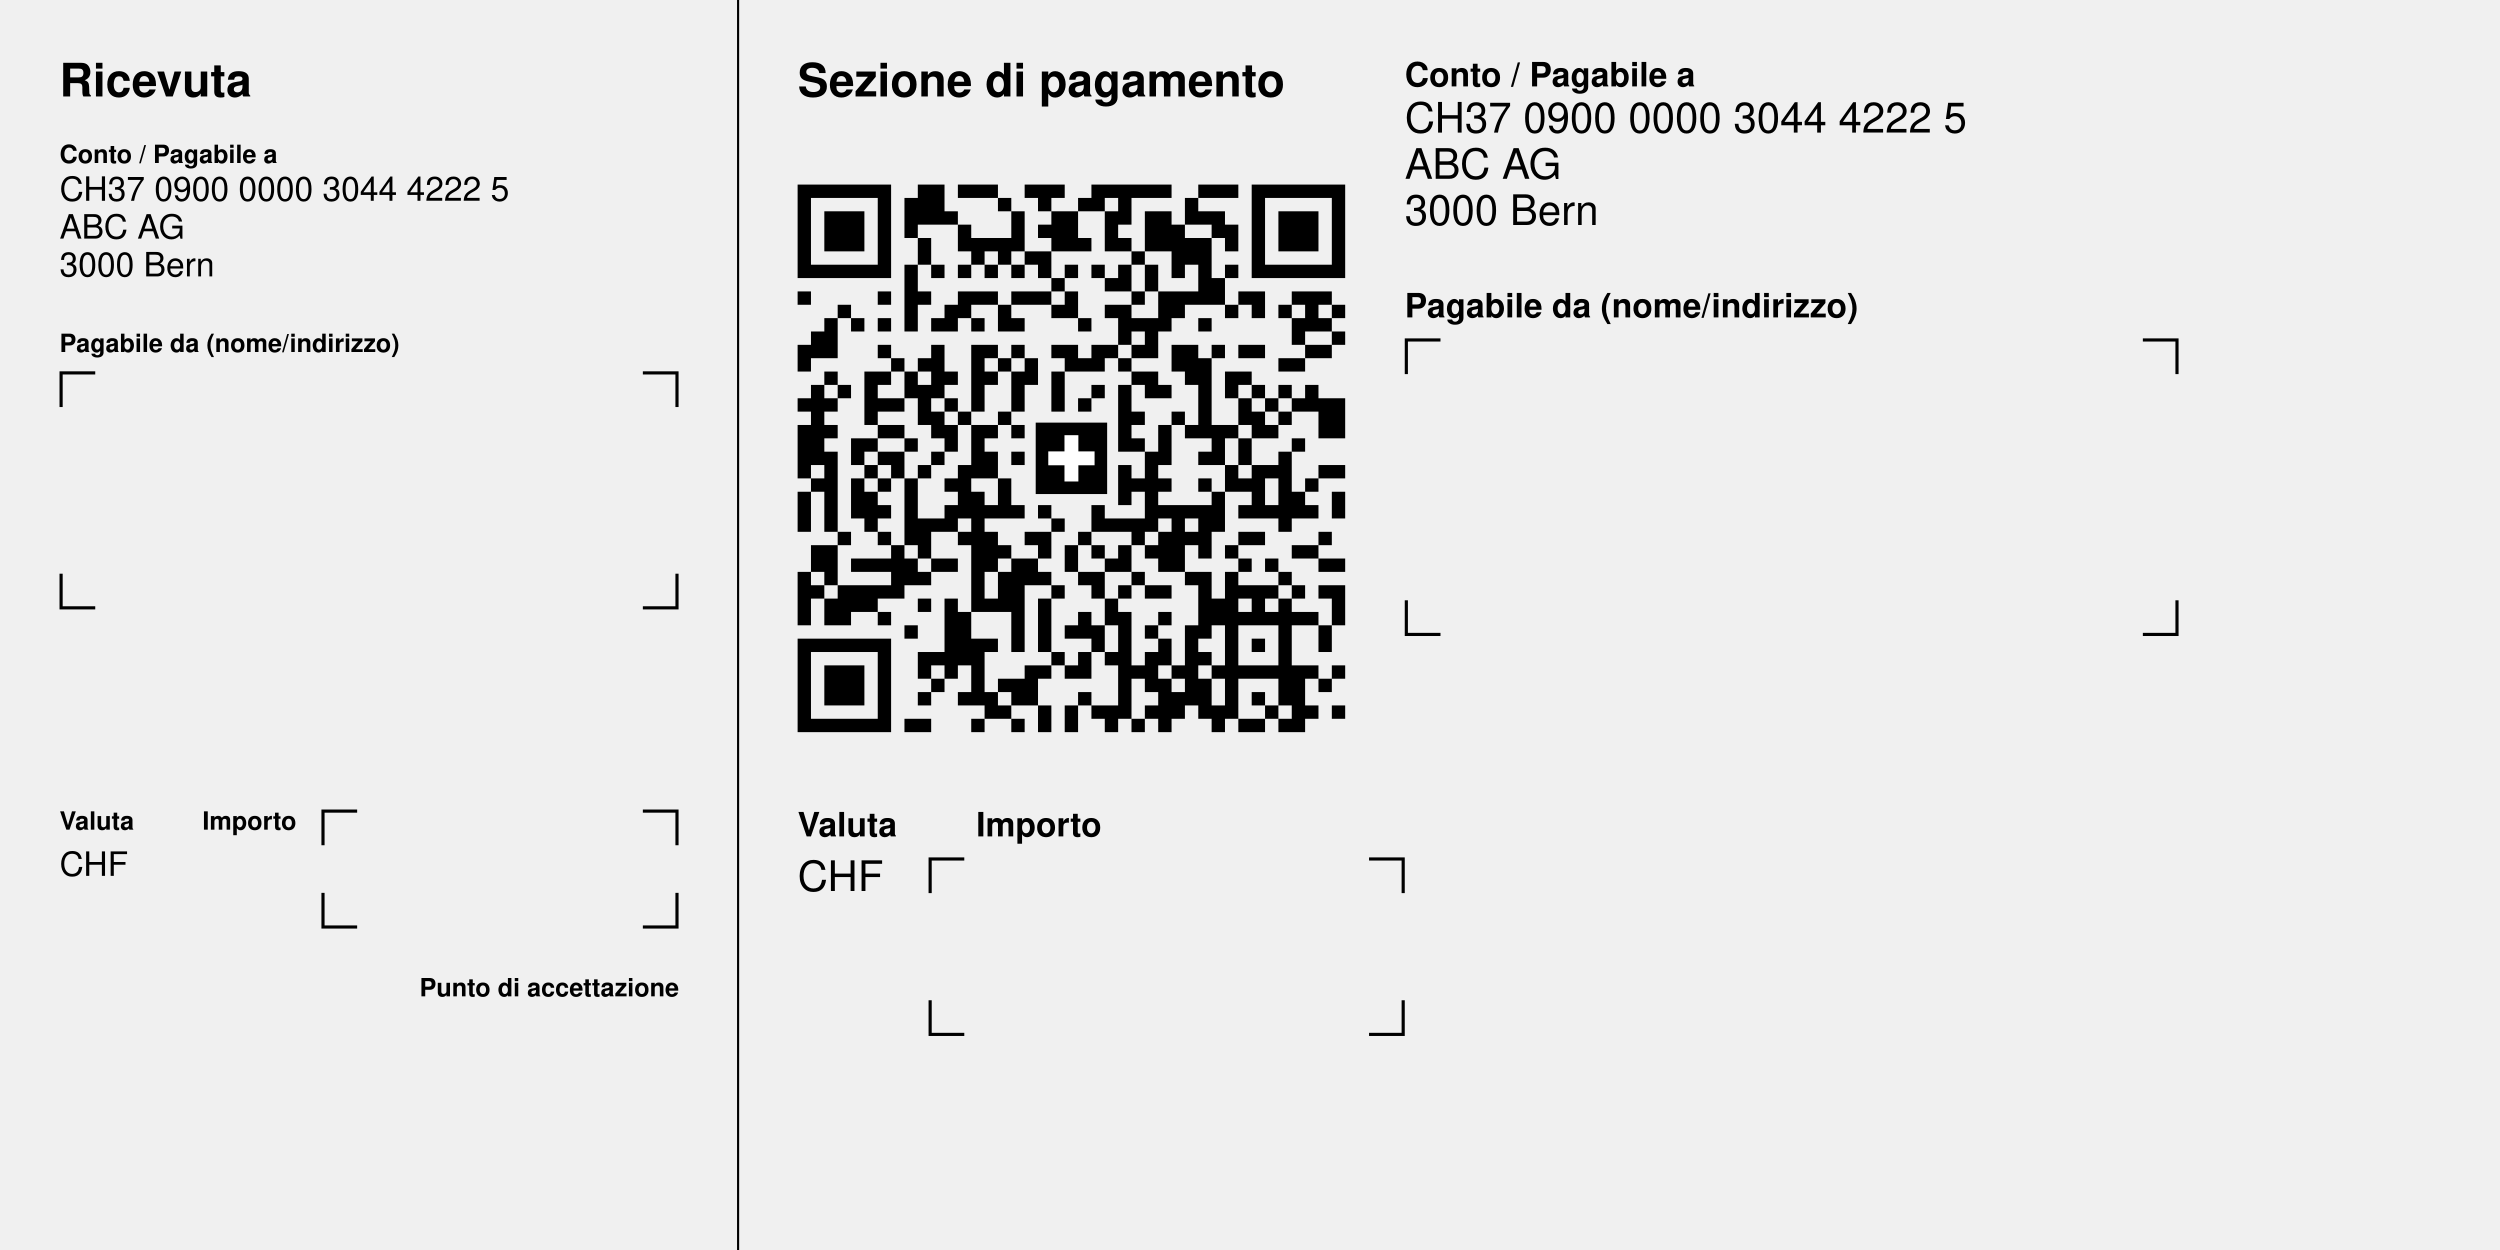
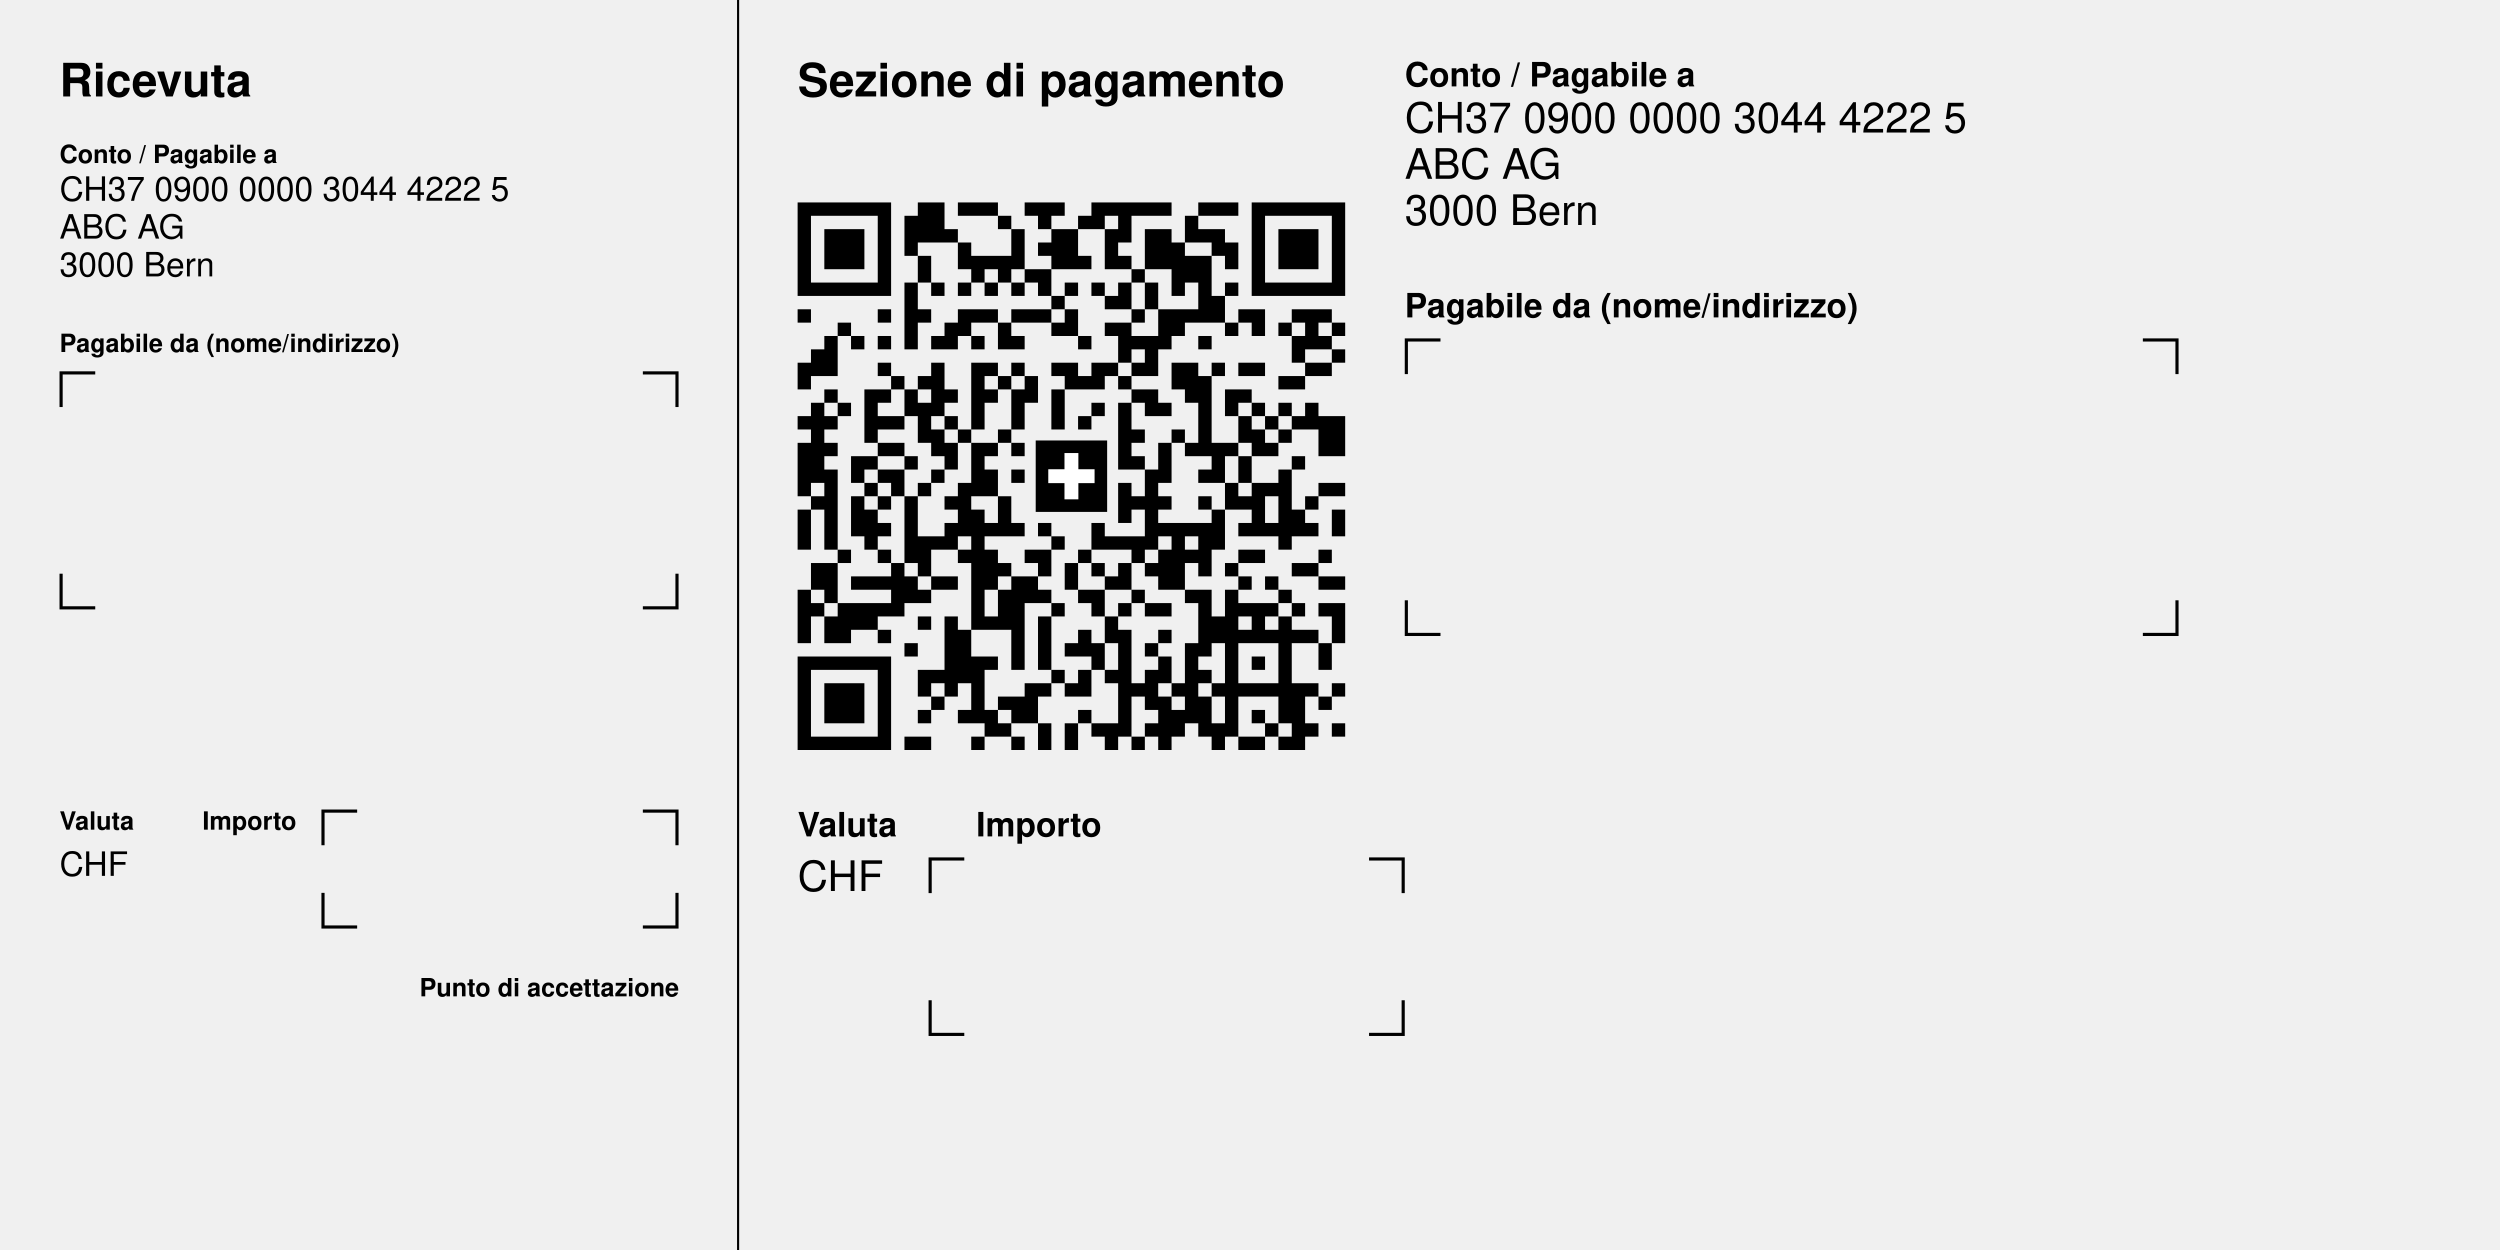
<svg xmlns="http://www.w3.org/2000/svg" width="210mm" height="105mm" version="1.1" viewBox="0 0 595.276 297.638">
  <g font-family="Helvetica,Arial,&quot;Liberation Sans&quot;" transform="translate(0 297.638)">
    <g transform="translate(189.921 -0)">
      <text x="0" y="-274.665" font-size="11" font-weight="bold">Sezione di pagamento</text>
    </g>
-     <g transform="translate(189.921 -123.307) scale(3.18)">
+     <g transform="translate(189.921 -119.055) scale(3.18)">
      <path d="M0,-41h7v1h-7zm9,0h2v3h-2zm3,0h3v1h-3zm5,0h3v1h-3zm5,0h6v1h-6zm8,0h3v1h-3z m4,0h7v1h-7zm-34,1h1v6h-1zm6,0h1v6h-1zm2,0h1v3h-1zm7,0h1v1h-1zm3,0h1v1h-1z m3,0h2v1h-2zm3,0h1v2h-1zm5,0h1v2h-1zm5,0h1v6h-1zm6,0h1v6h-1zm-38,1h3v3h-3z m9,0h1v1h-1zm5,0h1v3h-1zm3,0h2v3h-2zm4,0h1v3h-1zm3,0h2v3h-2zm4,0h2v1h-2z m6,0h3v3h-3zm-24,1h1v2h-1zm6,0h1v1h-1zm10,0h1v4h-1zm3,0h2v1h-2zm-22,1h1v2h-1z m4,0h3v1h-3zm8,0h1v1h-1zm3,0h1v1h-1zm5,0h2v2h-2zm3,0h1v1h-1zm-19,1h1v1h-1z m2,0h1v1h-1zm2,0h2v1h-2zm8,0h1v1h-1zm-24,1h5v1h-5zm7,0h1v5h-1zm2,0h1v1h-1z m2,0h1v1h-1zm2,0h1v1h-1zm2,0h1v1h-1zm2,0h1v1h-1zm2,0h1v1h-1zm2,0h1v1h-1z m2,0h1v2h-1zm2,0h1v2h-1zm4,0h1v3h-1zm2,0h1v1h-1zm3,0h5v1h-5zm-16,1h1v1h-1z m4,0h1v1h-1zm8,0h1v2h-1zm-31,1h1v1h-1zm6,0h1v1h-1zm3,0h1v1h-1zm3,0h3v1h-3z m4,0h3v1h-3zm4,0h1v2h-1zm5,0h1v1h-1zm2,0h2v2h-2zm2,0h1v1h-1zm4,0h2v1h-2z m4,0h3v1h-3zm-34,1h1v1h-1zm8,0h2v1h-2zm4,0h1v2h-1zm4,0h1v1h-1zm4,0h2v1h-2z m9,0h1v1h-1zm2,0h1v1h-1zm2,0h1v1h-1zm2,0h1v2h-1zm2,0h1v1h-1zm-38,1h1v3h-1z m2,0h1v1h-1zm2,0h1v1h-1zm4,0h2v1h-2zm3,0h1v1h-1zm3,0h1v1h-1zm5,0h1v1h-1z m3,0h4v1h-4zm6,0h1v1h-1zm7,0h1v2h-1zm2,0h1v1h-1zm-38,1h1v2h-1zm23,0h1v1h-1z m2,0h1v2h-1zm14,0h1v1h-1zm-40,1h1v2h-1zm6,0h1v1h-1zm4,0h1v4h-1zm3,0h1v5h-1z m1,0h1v1h-1zm2,0h1v1h-1zm3,0h2v1h-2zm3,0h2v1h-2zm3,0h1v1h-1zm3,0h2v2h-2z m3,0h1v1h-1zm2,0h2v1h-2zm5,0h2v1h-2zm-31,1h1v1h-1zm2,0h1v1h-1zm6,0h1v1h-1z m2,0h1v2h-1zm3,0h3v1h-3zm4,0h1v1h-1zm6,0h1v6h-1zm6,0h2v1h-2zm-34,1h1v1h-1z m3,-0h1v4h-1zm1,0h1v1h-1zm2,0h1v2h-1zm3,0h1v1h-1zm3,0h1v1h-1zm2,0h1v3h-1z m3,0h1v3h-1zm6,0h2v1h-2zm4,0h1v1h-1zm3,0h2v1h-2zm-31,1h1v6h-1zm2,0h1v1h-1z m6,-0h1v3h-1zm13,0h1v1h-1zm2,0h1v5h-1zm2,0h2v1h-2zm6,0h1v1h-1zm2,0h1v1h-1z m2,0h1v1h-1zm2,0h1v2h-1zm-38,1h1v1h-1zm2,0h1v1h-1zm4,0h2v1h-2zm5,0h1v1h-1z m10,0h1v1h-1zm12,-0h1v2h-1zm2,0h1v1h-1zm2,0h1v1h-1zm2,0h2v3h-2zm-29,1h1v2h-1z m2,-0h1v1h-1zm3,0h1v1h-1zm10,0h1v1h-1zm3,0h1v1h-1zm6,0h1v2h-1zm2,-0h1v1h-1z m-36,1h1v4h-1zm2,0h1v1h-1zm4,0h2v1h-2zm5,0h1v2h-1zm2,-0h1v4h-1zm1,0h1v1h-1z m2,0h1v1h-1zm11,-0h1v3h-1zm2,0h1v1h-1zm2,-0h1v3h-1zm1,0h1v1h-1zm3,0h1v1h-1z m-31,1h2v1h-2zm4,0h1v1h-1zm17,0h1v1h-1zm8,-0h1v2h-1zm4,0h1v1h-1zm-35,1h1v6h-1z m2,-0h1v1h-1zm2,0h2v1h-2zm4,0h1v1h-1zm4,0h1v2h-1zm2,0h1v1h-1zm10,0h1v6h-1z m4,-0h1v1h-1zm6,0h1v6h-1zm-31,1h1v1h-1zm2,0h1v1h-1zm2,0h1v1h-1zm3,0h1v4h-1z m12,0h1v3h-1zm8,0h1v2h-1zm2,0h1v4h-1zm1,0h1v1h-1zm4,0h2v1h-2zm-38,1h1v1h-1z m3,0h1v3h-1zm2,0h1v1h-1zm2,0h1v5h-1zm3,0h1v1h-1zm4,0h1v3h-1zm10,0h1v1h-1z m2,0h1v1h-1zm3,0h1v1h-1zm3,0h1v1h-1zm5,0h1v1h-1zm-38,1h1v3h-1zm5,0h1v3h-1z m8,0h1v9h-1zm18,0h1v3h-1zm6,0h1v2h-1zm3,0h1v2h-1zm-34,1h1v1h-1zm5,0h1v2h-1z m3,0h1v1h-1zm2,0h1v1h-1zm2,0h1v1h-1zm4,0h1v2h-1zm5,0h4v1h-4zm6,0h1v1h-1z m2,0h1v1h-1zm3,0h1v1h-1zm-29,1h1v3h-1zm1,0h1v1h-1zm9,0h1v1h-1zm4,0h3v1h-3z m5,0h1v4h-1zm2,0h1v3h-1zm-27,1h1v1h-1zm3,0h1v1h-1zm6,0h1v1h-1zm2,0h1v3h-1z m3,0h2v1h-2zm4,0h1v1h-1zm4,0h1v1h-1zm2,0h1v3h-1zm2,0h1v1h-1zm4,0h2v1h-2z m6,0h1v1h-1zm-38,1h2v2h-2zm6,0h1v4h-1zm8,0h1v1h-1zm3,0h1v1h-1zm2,0h1v2h-1z m2,0h1v1h-1zm2,0h1v2h-1zm2,0h1v1h-1zm6,0h1v1h-1zm5,0h2v1h-2zm-33,1h3v1h-3z m4,0h1v2h-1zm2,0h2v1h-2zm6,0h1v7h-1zm1,0h1v2h-1zm6,0h1v1h-1zm10,0h1v1h-1z m2,0h1v1h-1zm4,0h2v1h-2zm-39,1h1v4h-1zm2,0h1v1h-1zm7,0h1v1h-1zm6,0h1v3h-1z m3,0h1v1h-1zm3,0h2v1h-2zm4,0h1v1h-1zm4,0h2v1h-2zm3,0h1v11h-1zm4,0h1v1h-1z m-35,1h1v1h-1zm2,0h3v2h-3zm3,0h1v1h-1zm13,0h1v1h-1zm3,0h1v1h-1zm2,0h1v1h-1z m2,0h2v1h-2zm4,0h1v4h-1zm3,-0h3v1h-3zm4,0h1v1h-1zm2,0h2v1h-2zm-37,1h1v2h-1z m7,0h1v1h-1zm2,0h1v6h-1zm3,-0h1v1h-1zm4,0h1v4h-1zm5,-0h1v2h-1zm8,0h1v2h-1z m3,0h1v2h-1zm2,0h1v8h-1zm4,0h1v2h-1zm-37,1h1v1h-1zm3,0h1v1h-1zm6,0h1v4h-1z m9,0h1v2h-1zm3,0h1v8h-1zm3,0h1v1h-1zm6,0h1v1h-1zm2,0h1v1h-1zm2,0h2v1h-2z m-29,1h1v1h-1zm12,0h1v1h-1zm2,0h1v2h-1zm4,0h1v1h-1zm3,0h1v6h-1zm10,0h1v2h-1z m-39,1h7v1h-7zm13,0h1v5h-1zm1,0h1v1h-1zm13,0h1v2h-1zm7,0h1v1h-1zm-34,1h1v6h-1z m6,0h1v6h-1zm3,-0h2v1h-2zm10,0h1v1h-1zm2,0h1v2h-1zm2,-0h1v1h-1zm3,0h1v3h-1z m4,-0h1v1h-1zm-28,1h3v3h-3zm7,-0h1v1h-1zm8,0h1v3h-1zm1,-0h1v1h-1zm2,0h1v1h-1z m5,0h1v1h-1zm3,0h1v1h-1zm3,0h1v1h-1zm2,0h3v1h-3zm4,0h1v5h-1zm1,0h1v1h-1z m2,0h1v1h-1zm-30,1h1v1h-1zm5,0h2v1h-2zm12,0h1v4h-1zm3,0h1v3h-1zm9,0h1v1h-1z m-30,1h1v1h-1zm3,0h1v1h-1zm2,0h1v2h-1zm2,0h1v1h-1zm5,0h1v1h-1zm7,0h1v2h-1z m6,0h1v1h-1zm-19,1h1v1h-1zm3,0h1v2h-1zm2,0h1v2h-1zm2,0h2v1h-2zm4,0h1v1h-1z m5,0h1v2h-1zm4,0h1v1h-1zm3,0h1v1h-1zm2,0h1v1h-1zm-39,1h5v1h-5zm7,0h2v1h-2z m5,0h1v1h-1zm3,0h1v1h-1zm7,0h1v1h-1zm2,0h1v1h-1zm8,0h2v1h-2zm3,0h1v1h-1z" fill="#000000" />
    </g>
-     <g transform="translate(189.921 -123.307)">
+     <g transform="translate(189.921 -119.055)">
      <path d="M56.693,-73.701h17.008v17.008h-17.008z" fill="#000000" />
      <path d="M63.543,-70.709h3.307v11.024h-3.307zm-3.858,3.858h11.024v3.307h-11.024z" fill="#ffffff" />
    </g>
    <g transform="translate(189.921 -0)">
      <text x="0" y="-98.482" font-size="8" font-weight="bold">Valuta</text>
      <text x="0" y="-85.482" font-size="10">CHF</text>
      <text x="42.52" y="-98.482" font-size="8" font-weight="bold">Importo</text>
      <path d="M31.556,-59.466l0,8.129l8.129,0m96.378,0l8.129,0l0,-8.129m0,-25.512l0,-8.129l-8.129,0m-96.378,0l-8.129,0l0,8.129" stroke="#000000" stroke-width="0.75" fill="none" />
    </g>
    <g transform="translate(334.488 -0)">
      <text x="0" y="-277.065" font-size="8" font-weight="bold">Conto / Pagabile a</text>
      <text x="0" y="-266.065" font-size="10">CH37 0900 0000 3044 4222 5</text>
      <text x="0" y="-255.065" font-size="10">ABC AG</text>
      <text x="0" y="-244.065" font-size="10">3000 Bern</text>
      <text x="0" y="-222.065" font-size="8" font-weight="bold">Pagabile da (nome/indirizzo)</text>
      <path d="M0.375,-154.702l0,8.129l8.129,0m167.244,0l8.129,0l0,-8.129m0,-53.858l0,-8.129l-8.129,0m-167.244,0l-8.129,0l0,8.129" stroke="#000000" stroke-width="0.75" fill="none" />
    </g>
    <g transform="translate(14.173 -0)">
      <text x="0" y="-274.665" font-size="11" font-weight="bold">Ricevuta</text>
      <text x="0" y="-258.822" font-size="6" font-weight="bold">Conto / Pagabile a</text>
      <text x="0" y="-249.822" font-size="8">CH37 0900 0000 3044 4222 5</text>
      <text x="0" y="-240.822" font-size="8">ABC AG</text>
      <text x="0" y="-231.822" font-size="8">3000 Bern</text>
      <text x="0" y="-213.822" font-size="6" font-weight="bold">Pagabile da (nome/indirizzo)</text>
      <path d="M0.375,-161.033l0,8.129l8.129,0m130.394,0l8.129,0l0,-8.129m0,-39.685l0,-8.129l-8.129,0m-130.394,0l-8.129,0l0,8.129" stroke="#000000" stroke-width="0.75" fill="none" />
      <text x="0" y="-100.082" font-size="6" font-weight="bold">Valuta</text>
      <text x="0" y="-89.082" font-size="8">CHF</text>
      <text x="34.016" y="-100.082" font-size="6" font-weight="bold">Importo</text>
      <path d="M62.737,-85.039l0,8.129l8.129,0m68.031,0l8.129,0l0,-8.129m0,-11.339l0,-8.129l-8.129,0m-68.031,0l-8.129,0l0,8.129" stroke="#000000" stroke-width="0.75" fill="none" />
      <text x="85.722" y="-60.397" font-size="6" font-weight="bold">Punto di accettazione</text>
    </g>
    <path d="M175.748,-0l0,-297.638" stroke="#000000" stroke-width="0.5" fill="none" />
  </g>
</svg>
